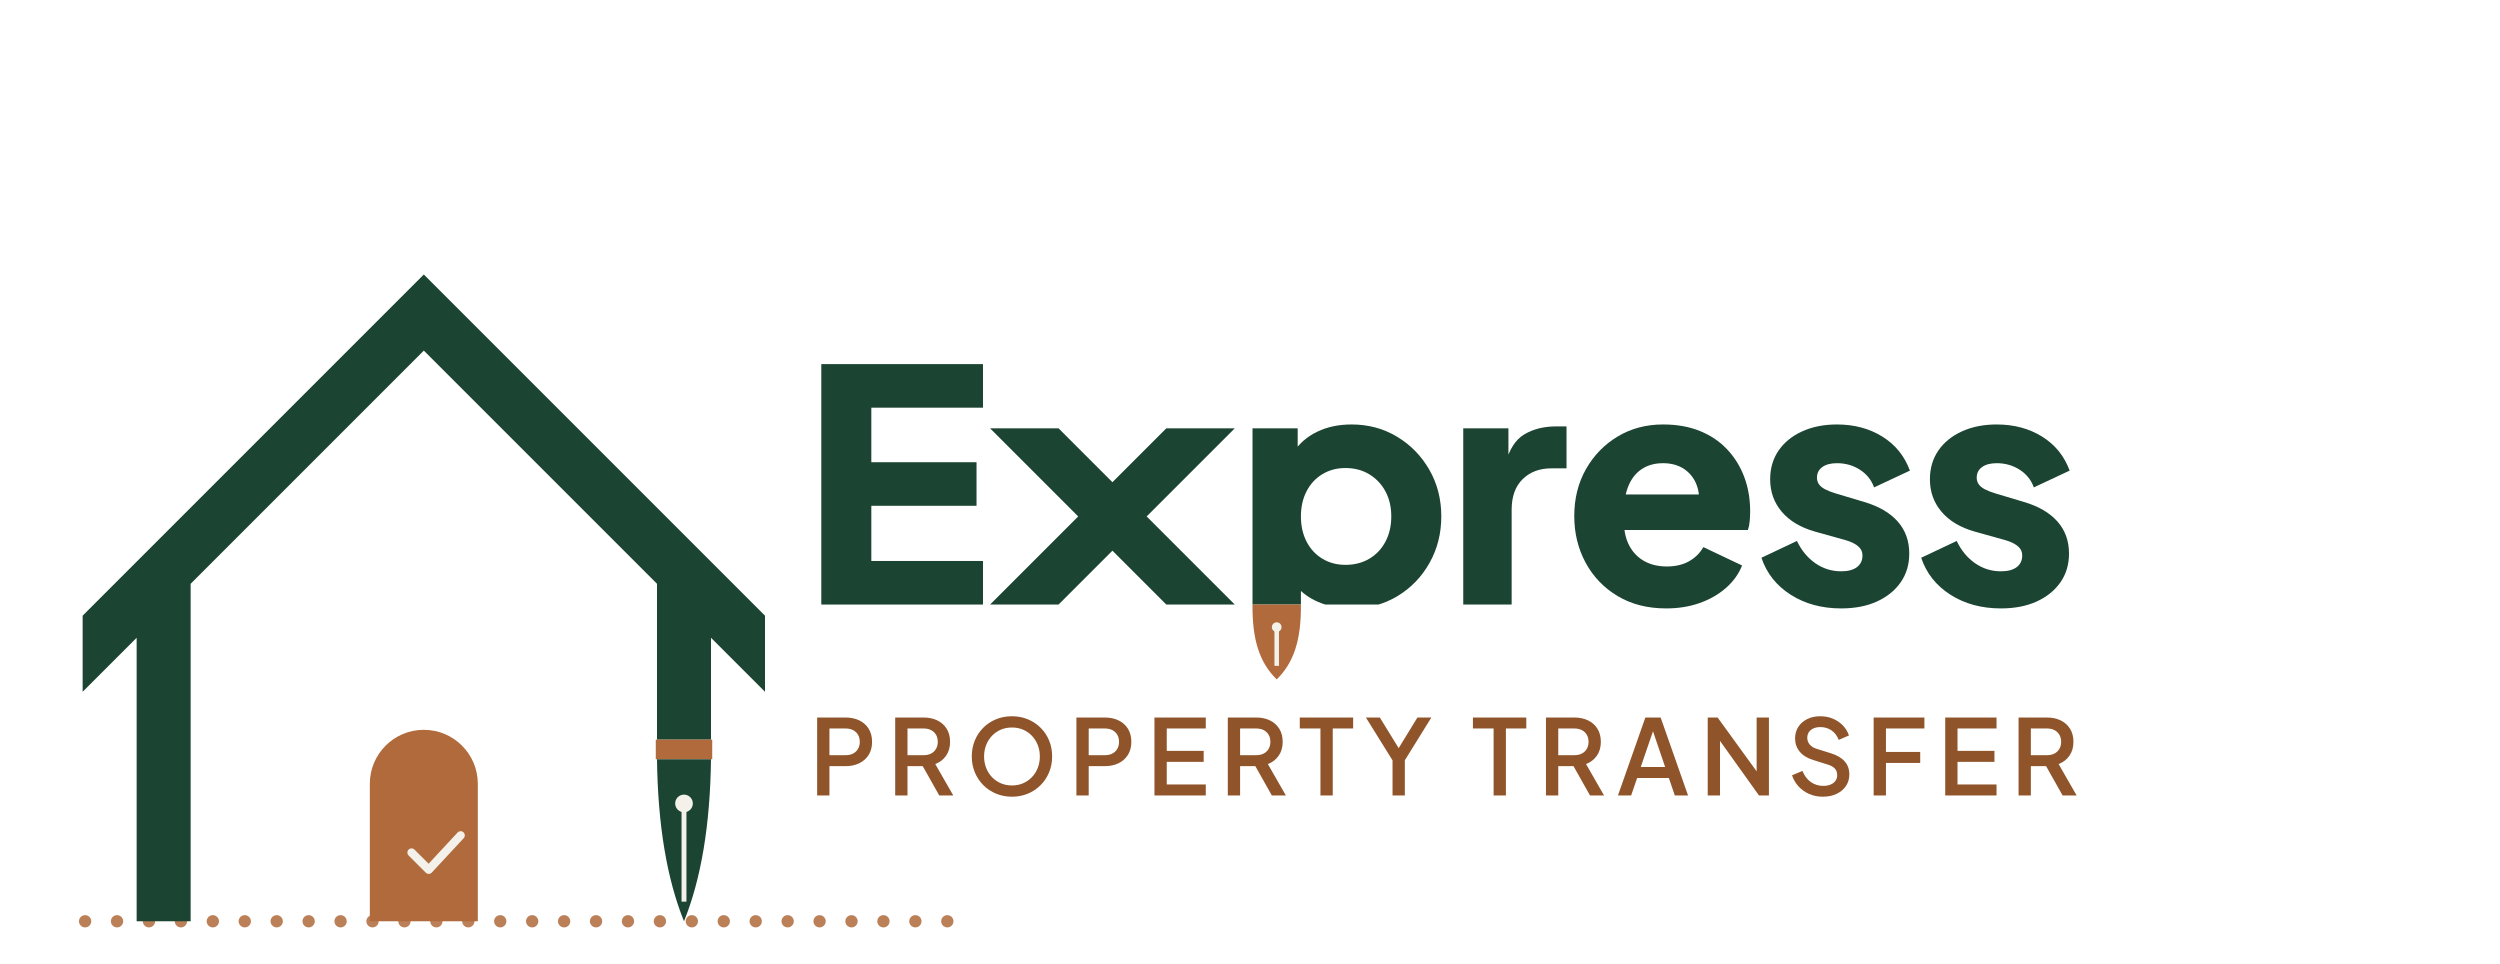
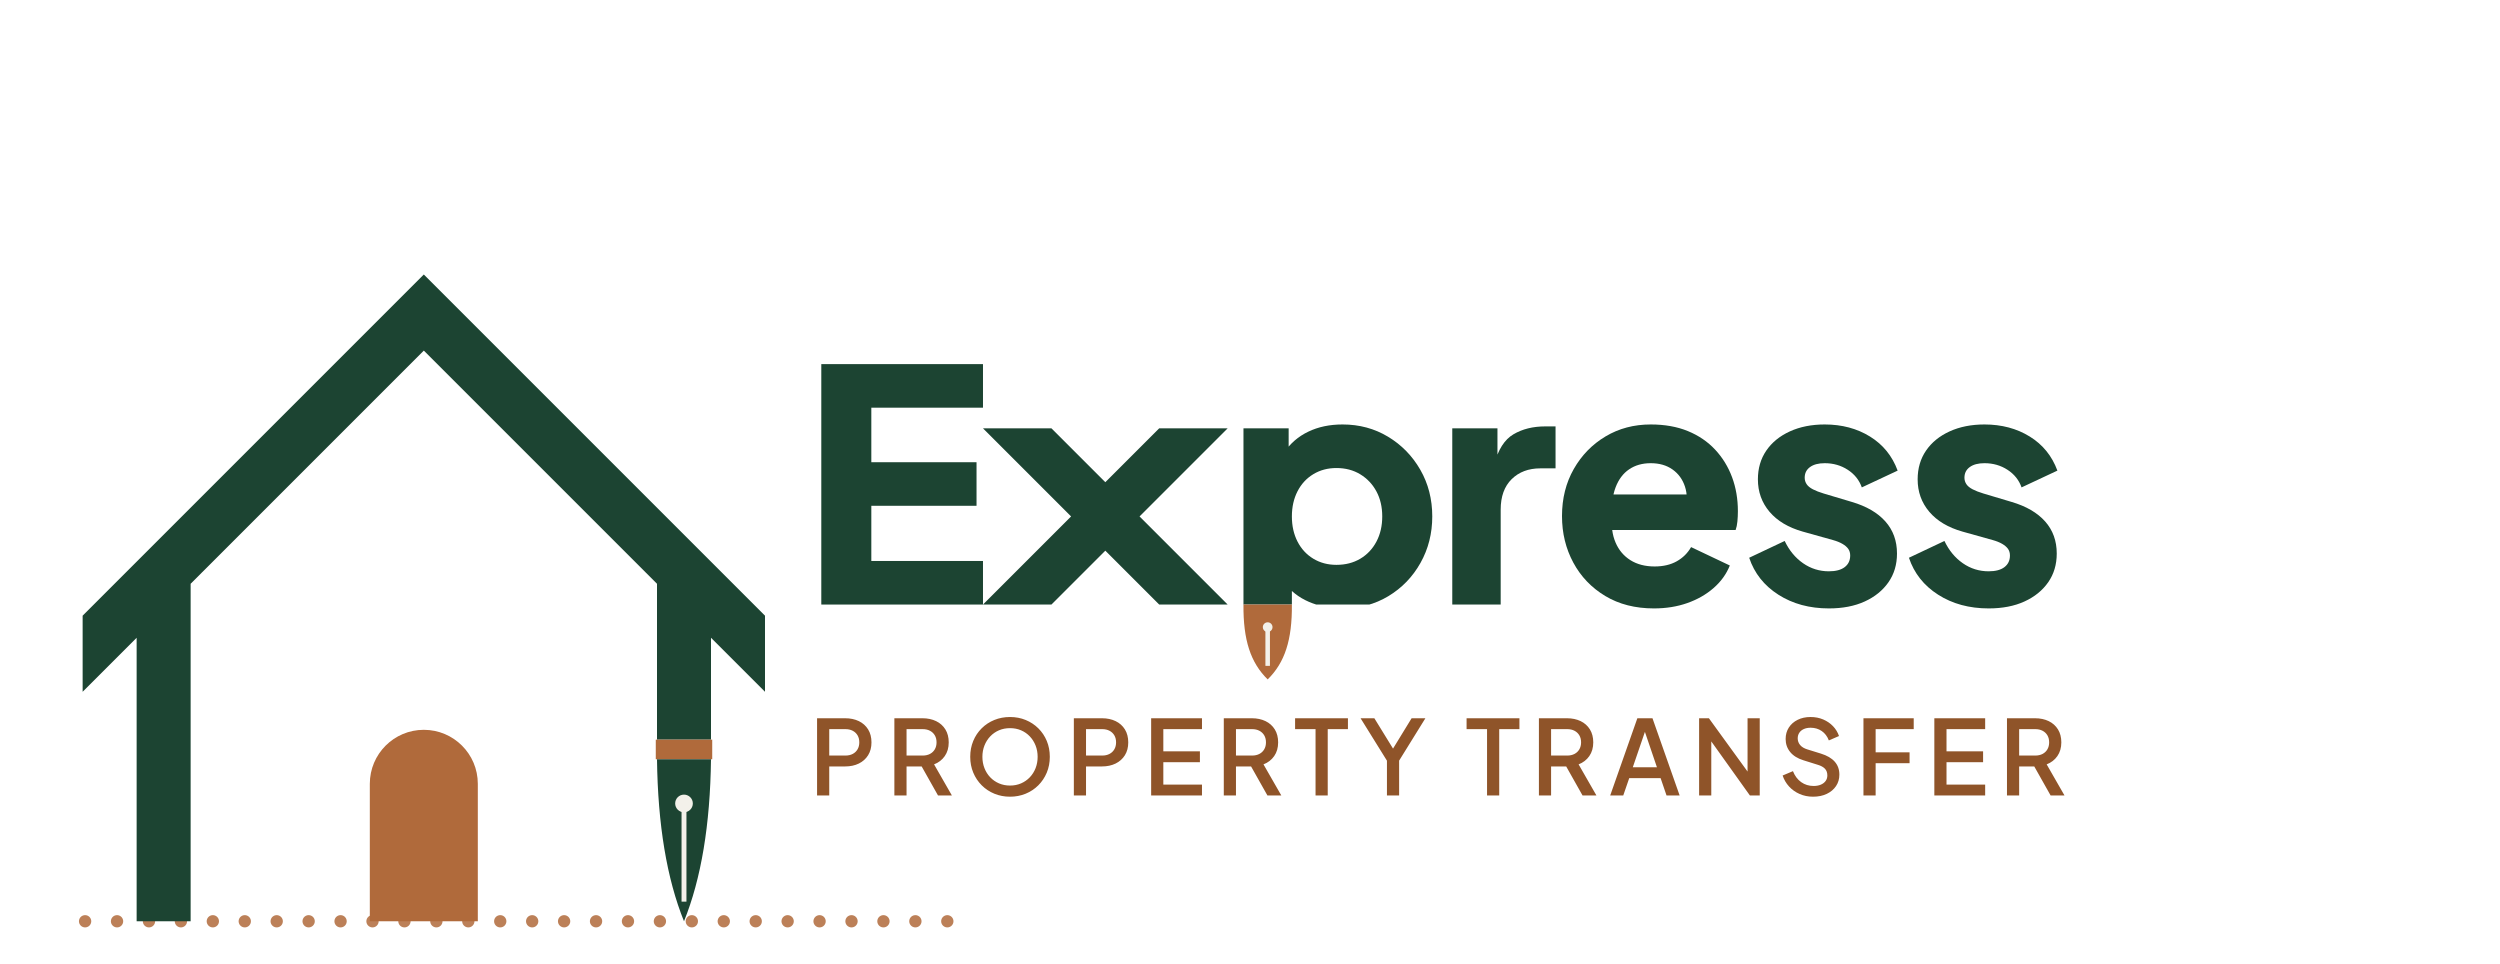
<svg xmlns="http://www.w3.org/2000/svg" viewBox="0 -12 1100 424" width="1100" height="424">
  <g transform="translate(-90 -30) scale(1.08)">
    <path d="M118 392H470" fill="none" stroke="#B06A3B" stroke-width="5" stroke-linecap="round" stroke-dasharray="0.01 13" opacity="0.85" />
    <path d="M117 267.5L256 128.5L395 267.5V298.5L256 159.5L117 298.5Z M139 250H161V392H139Z" fill="#1C4432" />
    <path d="M234 392V336a22 22 0 0 1 44 0v56z" fill="#B06A3B" />
-     <path d="M251 364l7 7 13-14" fill="none" stroke="#F3F1EA" stroke-width="3.4" stroke-linecap="round" stroke-linejoin="round" />
    <path d="M351 250H373V318H351Z" fill="#1C4432" />
    <rect x="350.5" y="318" width="23" height="8" fill="#B06A3B" />
    <path d="M351 326H373Q372.5 366 362 392Q351.5 366 351 326Z" fill="#1C4432" />
    <circle cx="362" cy="344" r="3.6" fill="#F3F1EA" />
    <rect x="361" y="344" width="2" height="40" fill="#F3F1EA" />
  </g>
  <g transform="translate(352 254) scale(1.42)">
    <g transform="scale(0.1 -0.1)">
      <defs>
        <clipPath id="pclip0">
          <rect x="-2000" y="0" width="6000" height="2000" />
        </clipPath>
      </defs>
      <path transform="translate(0 0)" fill="#1C4432" d="M66 0V745H567V610H221V441H547V306H221V135H567V0Z" />
-       <path transform="translate(569 0)" fill="#1C4432" d="M20 0H232.132L778.132 546H566ZM566 0H778.132L232.132 546H20Z" />
+       <path transform="translate(559 0)" fill="#1C4432" d="M8 0H220.132L766.132 546H554ZM554 0H766.132L220.132 546H8Z" />
      <g clip-path="url(#pclip0)">
-         <path transform="translate(1347.132 0)" fill="#1C4432" d="M55 -200V546H195V442L182 472Q209 513 255.5 535.5Q302 558 362 558Q440 558 503.0 520.0Q566 482 603.0 417.5Q640 353 640 273Q640 194 603.5 129.0Q567 64 504.0 26.0Q441 -12 361 -12Q305 -12 257.5 8.5Q210 29 181 69L205 100V-200ZM343 123Q385 123 417.0 142.0Q449 161 467.0 195.0Q485 229 485 273Q485 317 467.0 350.5Q449 384 417.0 403.5Q385 423 343 423Q303 423 271.5 404.0Q240 385 222.5 351.0Q205 317 205 273Q205 229 222.5 195.0Q240 161 271.5 142.0Q303 123 343 123Z" />
+         <path transform="translate(1319.132 0)" fill="#1C4432" d="M55 -200V546H195V442L182 472Q209 513 255.5 535.5Q302 558 362 558Q440 558 503.0 520.0Q566 482 603.0 417.5Q640 353 640 273Q640 194 603.5 129.0Q567 64 504.0 26.0Q441 -12 361 -12Q305 -12 257.5 8.5Q210 29 181 69L205 100V-200ZM343 123Q385 123 417.0 142.0Q449 161 467.0 195.0Q485 229 485 273Q485 317 467.0 350.5Q449 384 417.0 403.5Q385 423 343 423Q303 423 271.5 404.0Q240 385 222.5 351.0Q205 317 205 273Q205 229 222.5 195.0Q240 161 271.5 142.0Q303 123 343 123Z" />
      </g>
-       <path transform="translate(1347.132 0)" fill="#B06A3B" d="M55 0H205C206 -110 183 -180 130 -232C77 -180 54 -110 55 0Z" />
-       <circle transform="translate(1347.132 0)" cx="130" cy="-70" r="15" fill="#F3F1EA" />
-       <rect transform="translate(1347.132 0)" x="123" y="-190" width="14" height="120" fill="#F3F1EA" />
-       <path transform="translate(2000.132 0)" fill="#1C4432" d="M55 0V546H195V415L185 434Q203 503 244.5 527.5Q286 552 343 552H375V422H328Q273 422 239.0 388.5Q205 355 205 294V0Z" />
-       <path transform="translate(2366.132 0)" fill="#1C4432" d="M318 -12Q231 -12 167.0 26.5Q103 65 68.0 130.0Q33 195 33 274Q33 356 69.5 420.0Q106 484 168.0 521.0Q230 558 308 558Q373 558 423.0 537.5Q473 517 507.5 480.0Q542 443 560.0 394.5Q578 346 578 289Q578 273 576.5 257.5Q575 242 571 231H162V341H486L415 289Q425 332 414.0 365.5Q403 399 375.5 418.5Q348 438 308 438Q269 438 241.0 419.0Q213 400 199.0 363.0Q185 326 188 273Q184 227 199.0 192.0Q214 157 245.0 137.5Q276 118 320 118Q360 118 388.5 134.0Q417 150 433 178L553 121Q537 81 502.5 51.0Q468 21 421.0 4.5Q374 -12 318 -12Z" />
-       <path transform="translate(2957.132 0)" fill="#1C4432" d="M269 -12Q179 -12 112.5 30.5Q46 73 22 145L132 197Q153 153 189.0 128.0Q225 103 269 103Q301 103 318.0 116.0Q335 129 335 152Q335 164 329.0 172.5Q323 181 311.0 188.0Q299 195 281 200L188 226Q121 245 85.0 287.5Q49 330 49 388Q49 439 75.0 477.0Q101 515 148.0 536.5Q195 558 256 558Q336 558 396.5 520.5Q457 483 482 415L371 363Q359 397 327.5 417.5Q296 438 256 438Q227 438 210.5 426.0Q194 414 194 393Q194 382 200.0 373.0Q206 364 219.5 357.0Q233 350 253 344L340 318Q408 298 444.0 257.5Q480 217 480 158Q480 107 453.5 69.0Q427 31 380.0 9.5Q333 -12 269 -12Z" />
-       <path transform="translate(3452.132 0)" fill="#1C4432" d="M269 -12Q179 -12 112.5 30.5Q46 73 22 145L132 197Q153 153 189.0 128.0Q225 103 269 103Q301 103 318.0 116.0Q335 129 335 152Q335 164 329.0 172.5Q323 181 311.0 188.0Q299 195 281 200L188 226Q121 245 85.0 287.5Q49 330 49 388Q49 439 75.0 477.0Q101 515 148.0 536.5Q195 558 256 558Q336 558 396.5 520.5Q457 483 482 415L371 363Q359 397 327.5 417.5Q296 438 256 438Q227 438 210.5 426.0Q194 414 194 393Q194 382 200.0 373.0Q206 364 219.5 357.0Q233 350 253 344L340 318Q408 298 444.0 257.5Q480 217 480 158Q480 107 453.5 69.0Q427 31 380.0 9.5Q333 -12 269 -12Z" />
+       <path transform="translate(1319.132 0)" fill="#B06A3B" d="M55 0H205C206 -110 183 -180 130 -232C77 -180 54 -110 55 0Z" />
+       <circle transform="translate(1319.132 0)" cx="130" cy="-70" r="15" fill="#F3F1EA" />
+       <rect transform="translate(1319.132 0)" x="123" y="-190" width="14" height="120" fill="#F3F1EA" />
+       <path transform="translate(1966.132 0)" fill="#1C4432" d="M55 0V546H195V415L185 434Q203 503 244.5 527.5Q286 552 343 552H375V422H328Q273 422 239.0 388.5Q205 355 205 294V0Z" />
+       <path transform="translate(2328.132 0)" fill="#1C4432" d="M318 -12Q231 -12 167.0 26.5Q103 65 68.0 130.0Q33 195 33 274Q33 356 69.5 420.0Q106 484 168.0 521.0Q230 558 308 558Q373 558 423.0 537.5Q473 517 507.5 480.0Q542 443 560.0 394.5Q578 346 578 289Q578 273 576.5 257.5Q575 242 571 231H162V341H486L415 289Q425 332 414.0 365.5Q403 399 375.5 418.5Q348 438 308 438Q269 438 241.0 419.0Q213 400 199.0 363.0Q185 326 188 273Q184 227 199.0 192.0Q214 157 245.0 137.5Q276 118 320 118Q360 118 388.5 134.0Q417 150 433 178L553 121Q537 81 502.5 51.0Q468 21 421.0 4.5Q374 -12 318 -12Z" />
+       <path transform="translate(2919.132 0)" fill="#1C4432" d="M269 -12Q179 -12 112.5 30.5Q46 73 22 145L132 197Q153 153 189.0 128.0Q225 103 269 103Q301 103 318.0 116.0Q335 129 335 152Q335 164 329.0 172.5Q323 181 311.0 188.0Q299 195 281 200L188 226Q121 245 85.0 287.5Q49 330 49 388Q49 439 75.0 477.0Q101 515 148.0 536.5Q195 558 256 558Q336 558 396.5 520.5Q457 483 482 415L371 363Q359 397 327.5 417.5Q296 438 256 438Q227 438 210.5 426.0Q194 414 194 393Q194 382 200.0 373.0Q206 364 219.5 357.0Q233 350 253 344L340 318Q408 298 444.0 257.5Q480 217 480 158Q480 107 453.5 69.0Q427 31 380.0 9.5Q333 -12 269 -12Z" />
+       <path transform="translate(3414.132 0)" fill="#1C4432" d="M269 -12Q179 -12 112.5 30.5Q46 73 22 145L132 197Q153 153 189.0 128.0Q225 103 269 103Q301 103 318.0 116.0Q335 129 335 152Q335 164 329.0 172.5Q323 181 311.0 188.0Q299 195 281 200L188 226Q121 245 85.0 287.5Q49 330 49 388Q49 439 75.0 477.0Q101 515 148.0 536.5Q195 558 256 558Q336 558 396.5 520.5Q457 483 482 415L371 363Q359 397 327.5 417.5Q296 438 256 438Q227 438 210.5 426.0Q194 414 194 393Q194 382 200.0 373.0Q206 364 219.5 357.0Q233 350 253 344L340 318Q408 298 444.0 257.5Q480 217 480 158Q480 107 453.5 69.0Q427 31 380.0 9.5Q333 -12 269 -12Z" />
    </g>
  </g>
-   <g transform="translate(356 338) scale(0.460352)">
+   <g transform="translate(356 338) scale(0.4559424)">
    <path fill="#8F5429" d="M7.7 0.0V-74.5H34.8Q42.3 -74.5 48.025 -71.725Q53.75 -68.95 56.975 -63.725Q60.2 -58.5 60.2 -51.2Q60.2 -44.0 56.95 -38.8Q53.7 -33.6 48.0 -30.8Q42.3 -28.0 34.8 -28.0H19.45V0.0ZM19.45 -38.5H35.05Q39.1 -38.5 42.1 -40.075Q45.1 -41.65 46.775 -44.525Q48.45 -47.4 48.45 -51.25Q48.45 -55.15 46.775 -58.0Q45.1 -60.85 42.1 -62.425Q39.1 -64.0 35.05 -64.0H19.45Z M82.3 0.0V-74.5H109.35Q116.85 -74.5 122.575 -71.725Q128.3 -68.95 131.525 -63.725Q134.75 -58.5 134.75 -51.2Q134.75 -43.45 130.925 -37.975Q127.1 -32.5 120.6 -30.0L137.8 0.0H124.4L106.1 -32.5L113.8 -28.0H94.05V0.0ZM94.05 -38.5H109.6Q113.65 -38.5 116.65 -40.075Q119.65 -41.65 121.325 -44.525Q123 -47.4 123 -51.25Q123 -55.15 121.325 -58.0Q119.65 -60.85 116.65 -62.425Q113.65 -64.0 109.6 -64.0H94.05Z M193.9 1.2Q185.8 1.2 178.825 -1.675Q171.85 -4.55 166.625 -9.75Q161.4 -14.95 158.45 -21.975Q155.5 -29.0 155.5 -37.3Q155.5 -45.6 158.425 -52.625Q161.35 -59.65 166.575 -64.825Q171.8 -70.0 178.775 -72.85Q185.75 -75.7 193.9 -75.7Q202.05 -75.7 209.025 -72.825Q216.0 -69.95 221.225 -64.775Q226.45 -59.6 229.375 -52.6Q232.3 -45.6 232.3 -37.3Q232.3 -29.0 229.35 -21.975Q226.4 -14.95 221.175 -9.75Q215.95 -4.55 208.975 -1.675Q202.0 1.2 193.9 1.2ZM193.9 -9.55Q199.7 -9.55 204.55 -11.65Q209.4 -13.75 213.0 -17.525Q216.6 -21.3 218.575 -26.35Q220.55 -31.4 220.55 -37.3Q220.55 -43.15 218.575 -48.175Q216.6 -53.2 213.0 -57.0Q209.4 -60.8 204.55 -62.875Q199.7 -64.95 193.9 -64.95Q188.1 -64.95 183.25 -62.875Q178.4 -60.8 174.8 -57.0Q171.2 -53.2 169.225 -48.175Q167.25 -43.15 167.25 -37.3Q167.25 -31.4 169.225 -26.35Q171.2 -21.3 174.8 -17.525Q178.4 -13.75 183.275 -11.65Q188.15 -9.55 193.9 -9.55Z M255.5 0.0V-74.5H282.6Q290.1 -74.5 295.825 -71.725Q301.55 -68.95 304.775 -63.725Q308.0 -58.5 308.0 -51.2Q308.0 -44.0 304.75 -38.8Q301.5 -33.6 295.8 -30.8Q290.1 -28.0 282.6 -28.0H267.25V0.0ZM267.25 -38.5H282.85Q286.9 -38.5 289.9 -40.075Q292.9 -41.65 294.575 -44.525Q296.25 -47.4 296.25 -51.25Q296.25 -55.15 294.575 -58.0Q292.9 -60.85 289.9 -62.425Q286.9 -64.0 282.85 -64.0H267.25Z M330.1 0.0V-74.5H379.15V-64.0H341.85V-42.6H377.15V-32.1H341.85V-10.5H379.15V0.0Z M400.2 0.0V-74.5H427.25Q434.75 -74.5 440.475 -71.725Q446.2 -68.95 449.425 -63.725Q452.65 -58.5 452.65 -51.2Q452.65 -43.45 448.825 -37.975Q445.0 -32.5 438.5 -30.0L455.7 0.0H442.3L424.0 -32.5L431.7 -28.0H411.95V0.0ZM411.95 -38.5H427.5Q431.55 -38.5 434.55 -40.075Q437.55 -41.65 439.225 -44.525Q440.9 -47.4 440.9 -51.25Q440.9 -55.15 439.225 -58.0Q437.55 -60.85 434.55 -62.425Q431.55 -64.0 427.5 -64.0H411.95Z M488.75 0.0V-64.0H469.0V-74.5H520.0V-64.0H500.5V0.0Z M557.65 0.0V-33.55L532.2 -74.5H545.5L565.9 -41.35H561.15L581.45 -74.5H594.75L569.4 -33.6V0.0Z M654.25 0.0V-64.0H634.5V-74.5H685.5V-64.0H666.0V0.0Z M704.3 0.0V-74.5H731.35Q738.85 -74.5 744.575 -71.725Q750.3 -68.95 753.525 -63.725Q756.75 -58.5 756.75 -51.2Q756.75 -43.45 752.925 -37.975Q749.1 -32.5 742.6 -30.0L759.8 0.0H746.4L728.1 -32.5L735.8 -28.0H716.05V0.0ZM716.05 -38.5H731.6Q735.65 -38.5 738.65 -40.075Q741.65 -41.65 743.325 -44.525Q745.0 -47.4 745.0 -51.25Q745.0 -55.15 743.325 -58.0Q741.65 -60.85 738.65 -62.425Q735.65 -64.0 731.6 -64.0H716.05Z M773.1 0.0 799.3 -74.5H813.9L840.1 0.0H827.45L821.75 -16.7H791.45L785.7 0.0ZM794.9 -27.2H818.2L804.95 -66.2H808.25Z M858.9 0.0V-74.5H868.35L910.2 -16.8L905.65 -16.05V-74.5H917.4V0.0H907.9L866.4 -58.1L870.65 -58.85V0.0Z M968.9 1.2Q961.85 1.2 955.875 -1.425Q949.9 -4.05 945.675 -8.675Q941.45 -13.3 939.5 -19.25L949.45 -23.45Q952.15 -16.6 957.375 -12.875Q962.6 -9.15 969.4 -9.15Q973.4 -9.15 976.375 -10.425Q979.35 -11.7 981.0 -13.975Q982.65 -16.25 982.65 -19.3Q982.65 -23.35 980.35 -25.775Q978.05 -28.2 973.55 -29.55L959.55 -33.95Q951.15 -36.55 946.775 -41.925Q942.4 -47.3 942.4 -54.5Q942.4 -60.75 945.475 -65.525Q948.55 -70.3 954.0 -73.0Q959.45 -75.7 966.45 -75.7Q973.15 -75.7 978.675 -73.325Q984.2 -70.95 988.125 -66.85Q992.05 -62.75 993.9 -57.35L984.1 -53.1Q981.85 -59.0 977.225 -62.175Q972.6 -65.35 966.5 -65.35Q962.8 -65.35 959.975 -64.1Q957.15 -62.85 955.6 -60.525Q954.05 -58.2 954.05 -55.1Q954.05 -51.5 956.35 -48.7Q958.65 -45.9 963.35 -44.45L976.4 -40.4Q985.3 -37.65 989.775 -32.6Q994.25 -27.55 994.25 -20.1Q994.25 -13.85 991.025 -9.05Q987.8 -4.25 982.1 -1.525Q976.4 1.2 968.9 1.2Z M1017.5 0.0V-74.5H1066.0V-64.0H1029.25V-41.6H1062.0V-31.1H1029.25V0.0Z M1085.9 0.0V-74.5H1134.95V-64.0H1097.65V-42.6H1132.95V-32.1H1097.65V-10.5H1134.95V0.0Z M1156.0 0.0V-74.5H1183.05Q1190.55 -74.5 1196.275 -71.725Q1202.0 -68.95 1205.225 -63.725Q1208.45 -58.5 1208.45 -51.2Q1208.45 -43.45 1204.625 -37.975Q1200.8 -32.5 1194.3 -30.0L1211.5 0.0H1198.1L1179.8 -32.5L1187.5 -28.0H1167.75V0.0ZM1167.75 -38.5H1183.3Q1187.35 -38.5 1190.35 -40.075Q1193.35 -41.65 1195.025 -44.525Q1196.7 -47.4 1196.7 -51.25Q1196.7 -55.15 1195.025 -58.0Q1193.35 -60.85 1190.35 -62.425Q1187.35 -64.0 1183.3 -64.0H1167.75Z" />
  </g>
</svg>
